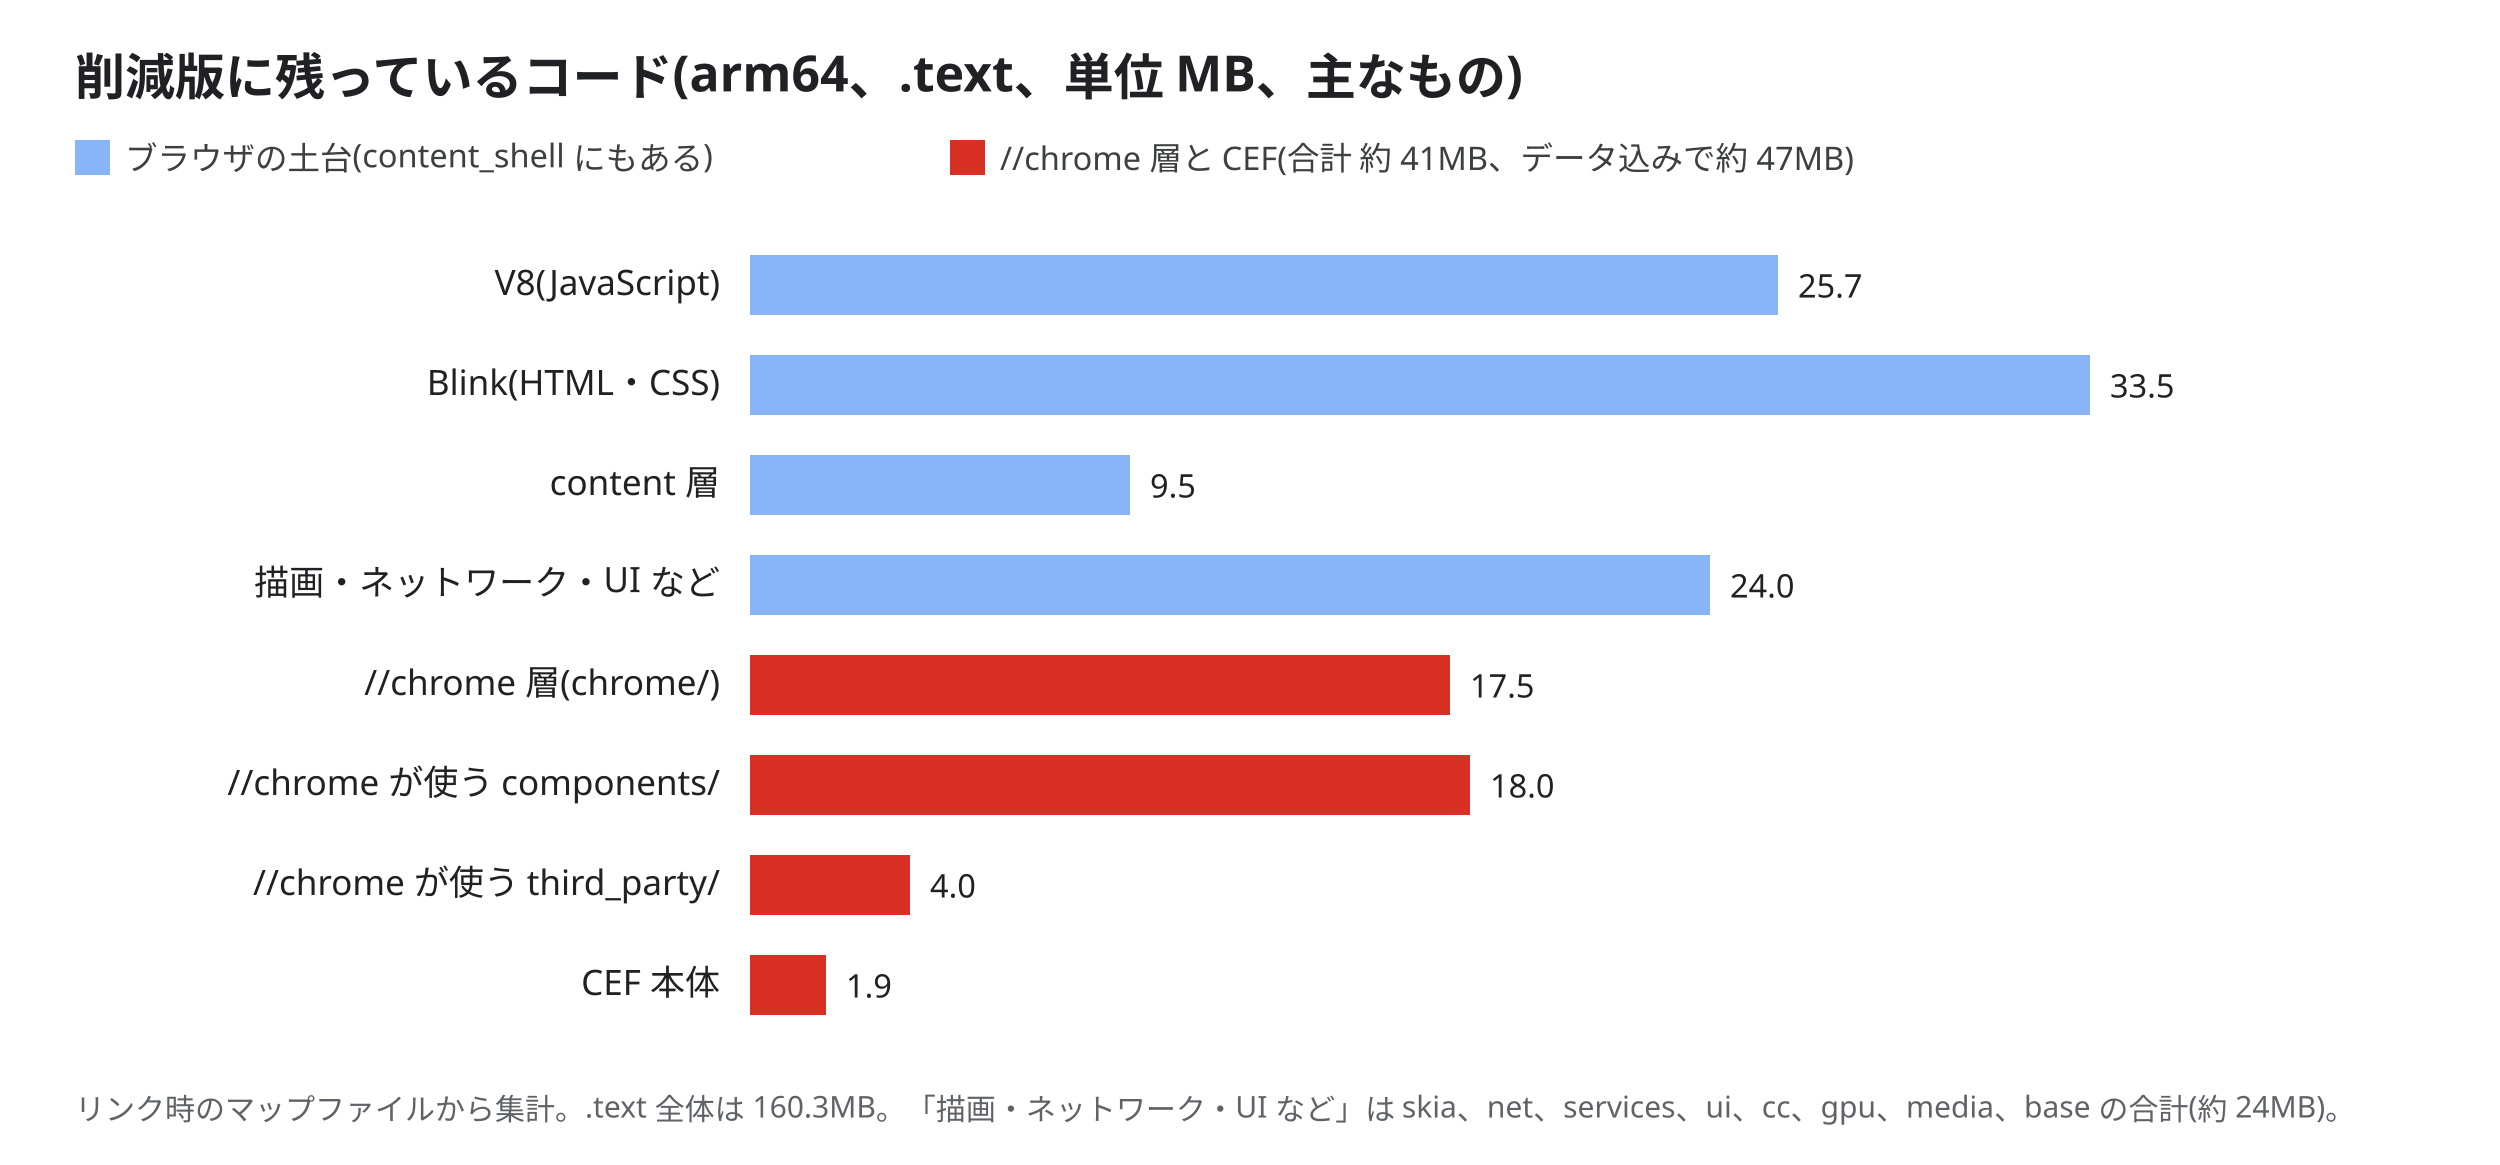
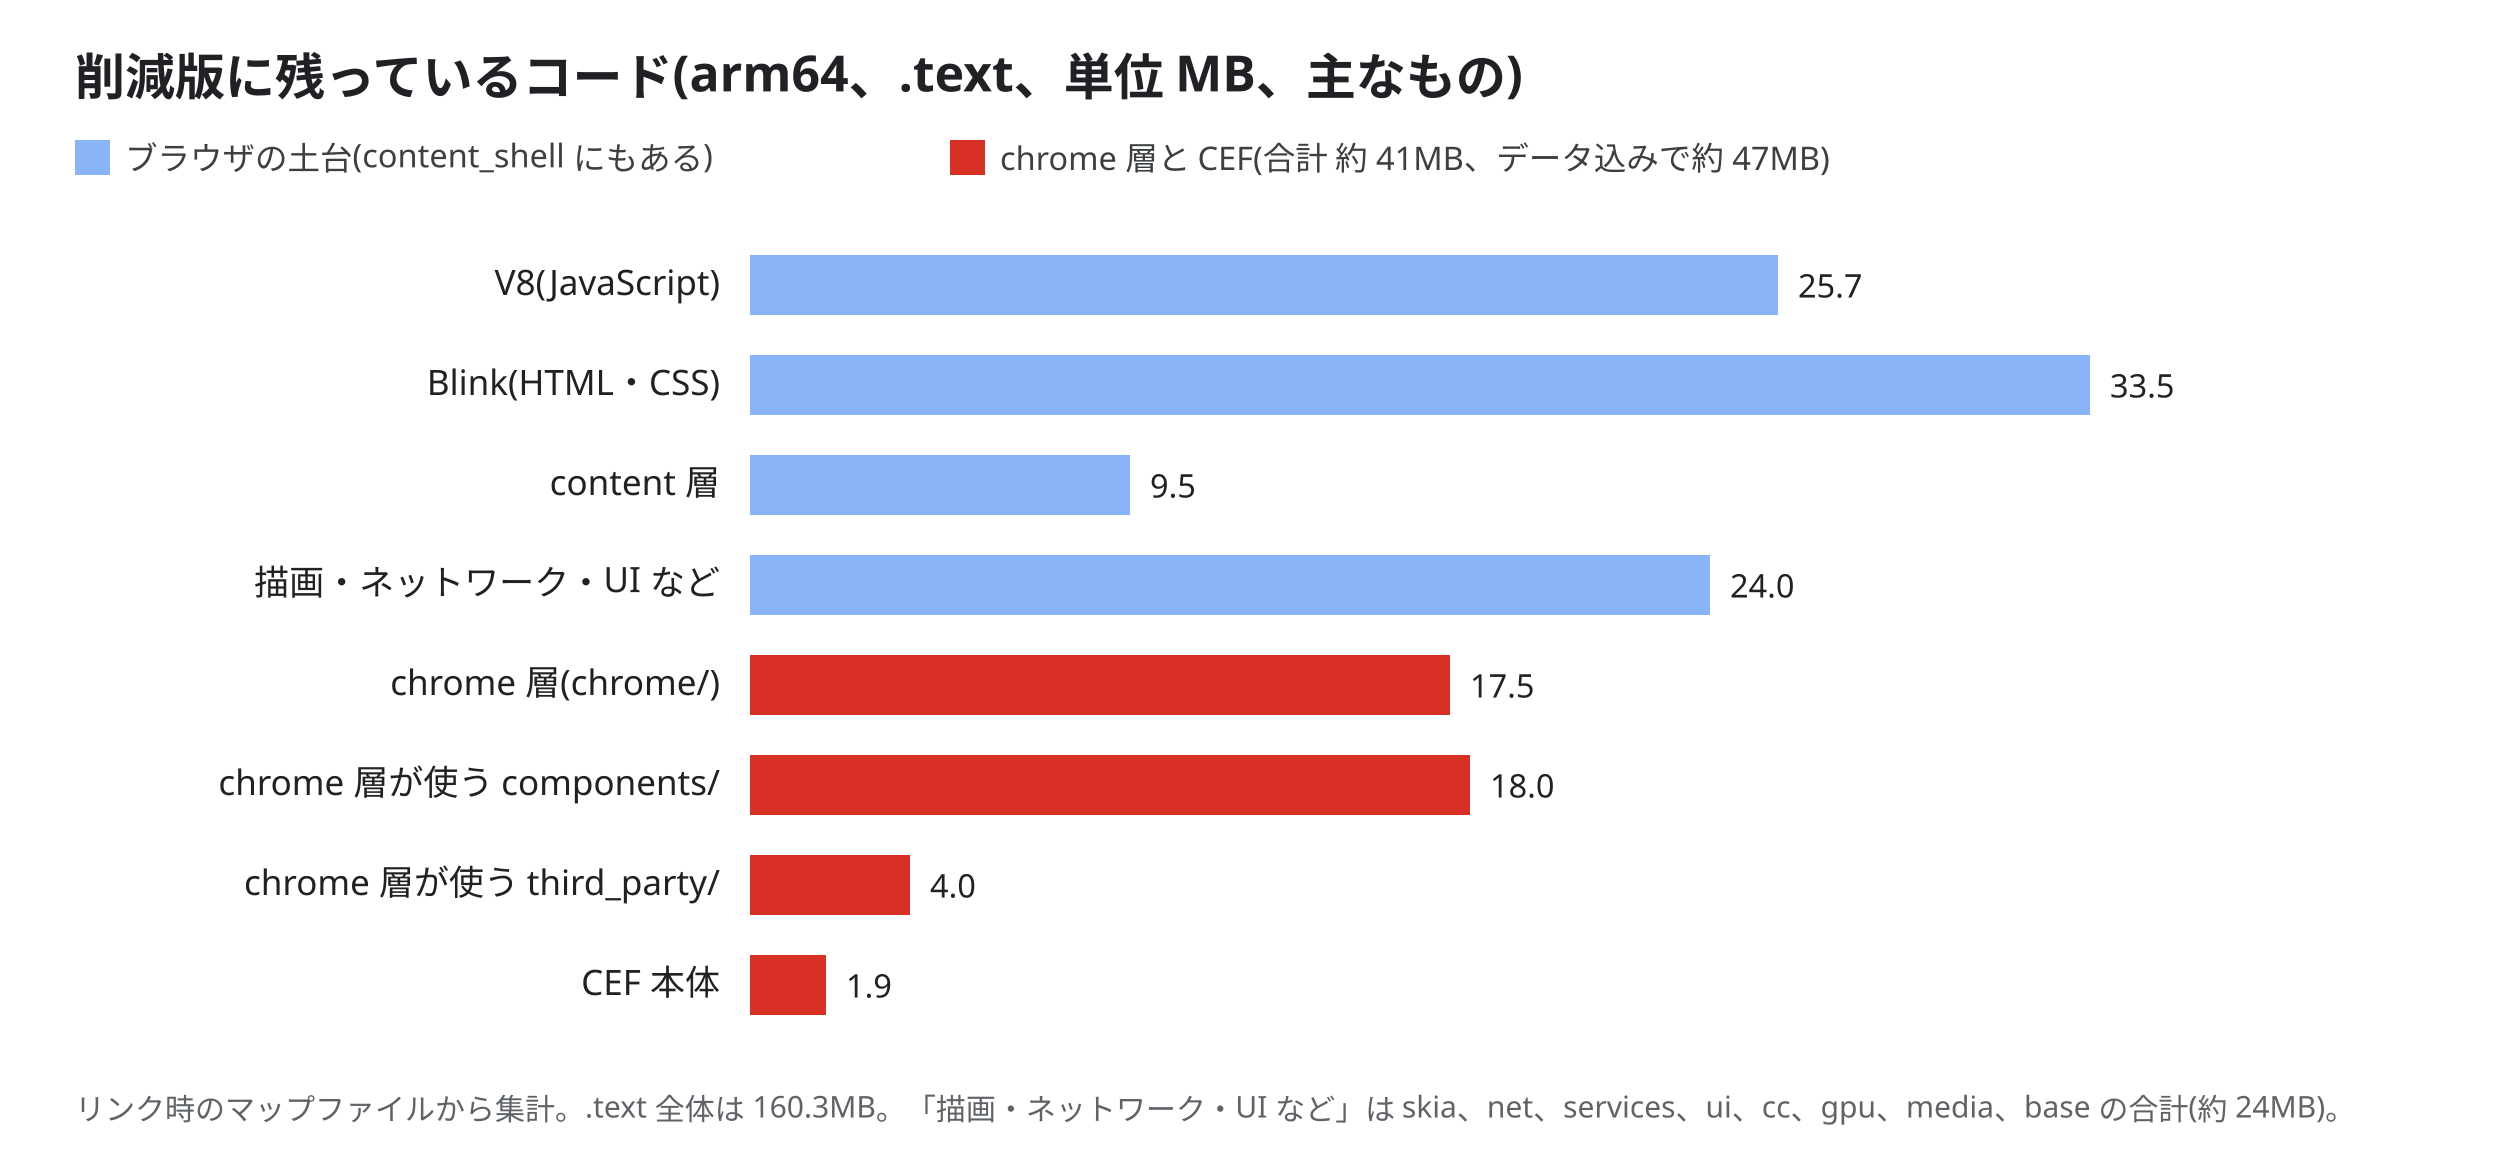
<svg xmlns="http://www.w3.org/2000/svg" width="1000" height="466" viewBox="0 0 1000 466" font-family="Hiragino Sans, Hiragino Kaku Gothic ProN, sans-serif">
  <rect width="1000" height="466" fill="#fff" />
  <text x="30" y="38" font-size="20" text-anchor="start" fill="#202124" font-weight="bold">削減版に残っているコード(arm64、.text、単位 MB、主なもの)</text>
  <rect x="30" y="56" width="14" height="14" rx="0" fill="#8ab4f8" stroke="none" stroke-width="1" />
  <text x="50" y="68" font-size="13" text-anchor="start" fill="#3c4043">ブラウザの土台(content_shell にもある)</text>
  <rect x="380" y="56" width="14" height="14" rx="0" fill="#d93025" stroke="none" stroke-width="1" />
-   <text x="400" y="68" font-size="13" text-anchor="start" fill="#3c4043">//chrome 層と CEF(合計 約 41MB、データ込みで約 47MB)</text>
+   <text x="400" y="68" font-size="13" text-anchor="start" fill="#3c4043">chrome 層と CEF(合計 約 41MB、データ込みで約 47MB)</text>
  <text x="288" y="118" font-size="14" text-anchor="end" fill="#202124">V8(JavaScript)</text>
  <rect x="300" y="102" width="411.2" height="24" rx="0" fill="#8ab4f8" stroke="none" stroke-width="1" />
  <text x="719.2" y="119" font-size="13" text-anchor="start" fill="#202124">25.7</text>
  <text x="288" y="158" font-size="14" text-anchor="end" fill="#202124">Blink(HTML・CSS)</text>
  <rect x="300" y="142" width="536.0" height="24" rx="0" fill="#8ab4f8" stroke="none" stroke-width="1" />
  <text x="844.0" y="159" font-size="13" text-anchor="start" fill="#202124">33.5</text>
  <text x="288" y="198" font-size="14" text-anchor="end" fill="#202124">content 層</text>
  <rect x="300" y="182" width="152.0" height="24" rx="0" fill="#8ab4f8" stroke="none" stroke-width="1" />
  <text x="460.0" y="199" font-size="13" text-anchor="start" fill="#202124">9.5</text>
  <text x="288" y="238" font-size="14" text-anchor="end" fill="#202124">描画・ネットワーク・UI など</text>
  <rect x="300" y="222" width="384.0" height="24" rx="0" fill="#8ab4f8" stroke="none" stroke-width="1" />
  <text x="692.0" y="239" font-size="13" text-anchor="start" fill="#202124">24.0</text>
-   <text x="288" y="278" font-size="14" text-anchor="end" fill="#202124">//chrome 層(chrome/)</text>
+   <text x="288" y="278" font-size="14" text-anchor="end" fill="#202124">chrome 層(chrome/)</text>
  <rect x="300" y="262" width="280.0" height="24" rx="0" fill="#d93025" stroke="none" stroke-width="1" />
  <text x="588.0" y="279" font-size="13" text-anchor="start" fill="#202124">17.5</text>
-   <text x="288" y="318" font-size="14" text-anchor="end" fill="#202124">//chrome が使う components/</text>
+   <text x="288" y="318" font-size="14" text-anchor="end" fill="#202124">chrome 層が使う components/</text>
  <rect x="300" y="302" width="288.0" height="24" rx="0" fill="#d93025" stroke="none" stroke-width="1" />
  <text x="596.0" y="319" font-size="13" text-anchor="start" fill="#202124">18.0</text>
-   <text x="288" y="358" font-size="14" text-anchor="end" fill="#202124">//chrome が使う third_party/</text>
+   <text x="288" y="358" font-size="14" text-anchor="end" fill="#202124">chrome 層が使う third_party/</text>
  <rect x="300" y="342" width="64.0" height="24" rx="0" fill="#d93025" stroke="none" stroke-width="1" />
  <text x="372.0" y="359" font-size="13" text-anchor="start" fill="#202124">4.0</text>
  <text x="288" y="398" font-size="14" text-anchor="end" fill="#202124">CEF 本体</text>
  <rect x="300" y="382" width="30.4" height="24" rx="0" fill="#d93025" stroke="none" stroke-width="1" />
  <text x="338.4" y="399" font-size="13" text-anchor="start" fill="#202124">1.9</text>
  <text x="30" y="448" font-size="12" text-anchor="start" fill="#5f6368">リンク時のマップファイルから集計。.text 全体は 160.3MB。「描画・ネットワーク・UI など」は skia、net、services、ui、cc、gpu、media、base の合計(約 24MB)。</text>
</svg>
